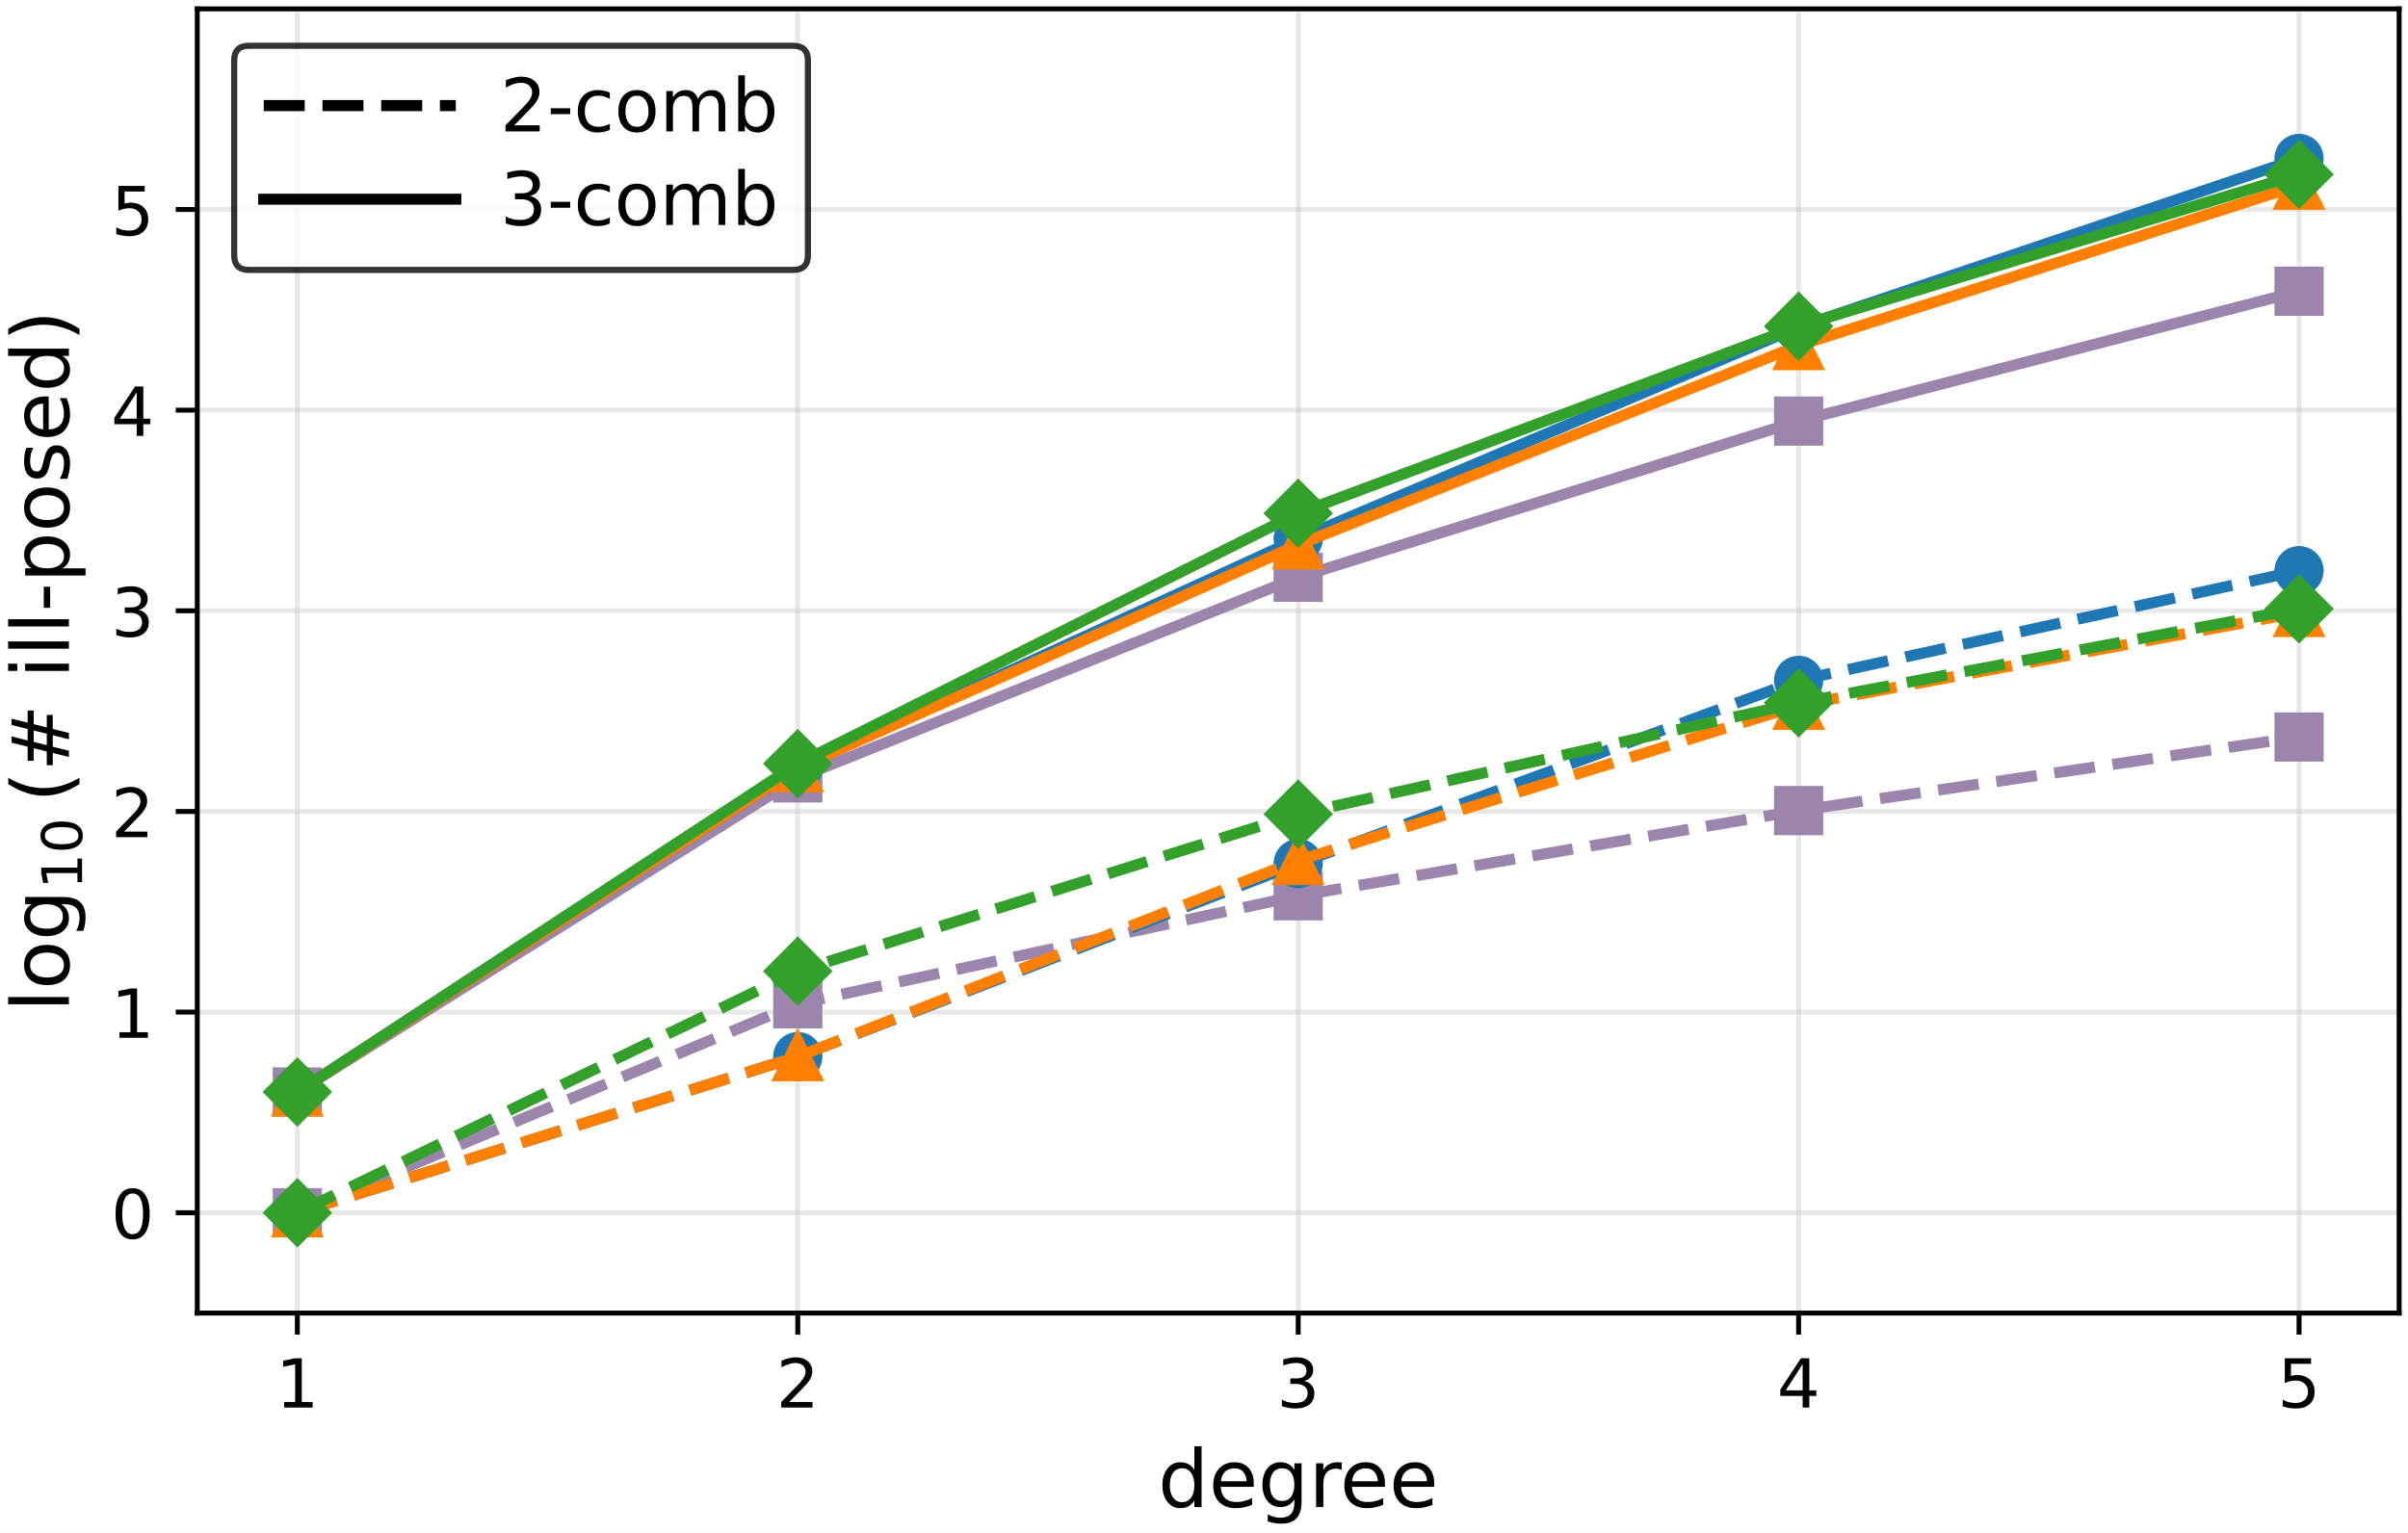
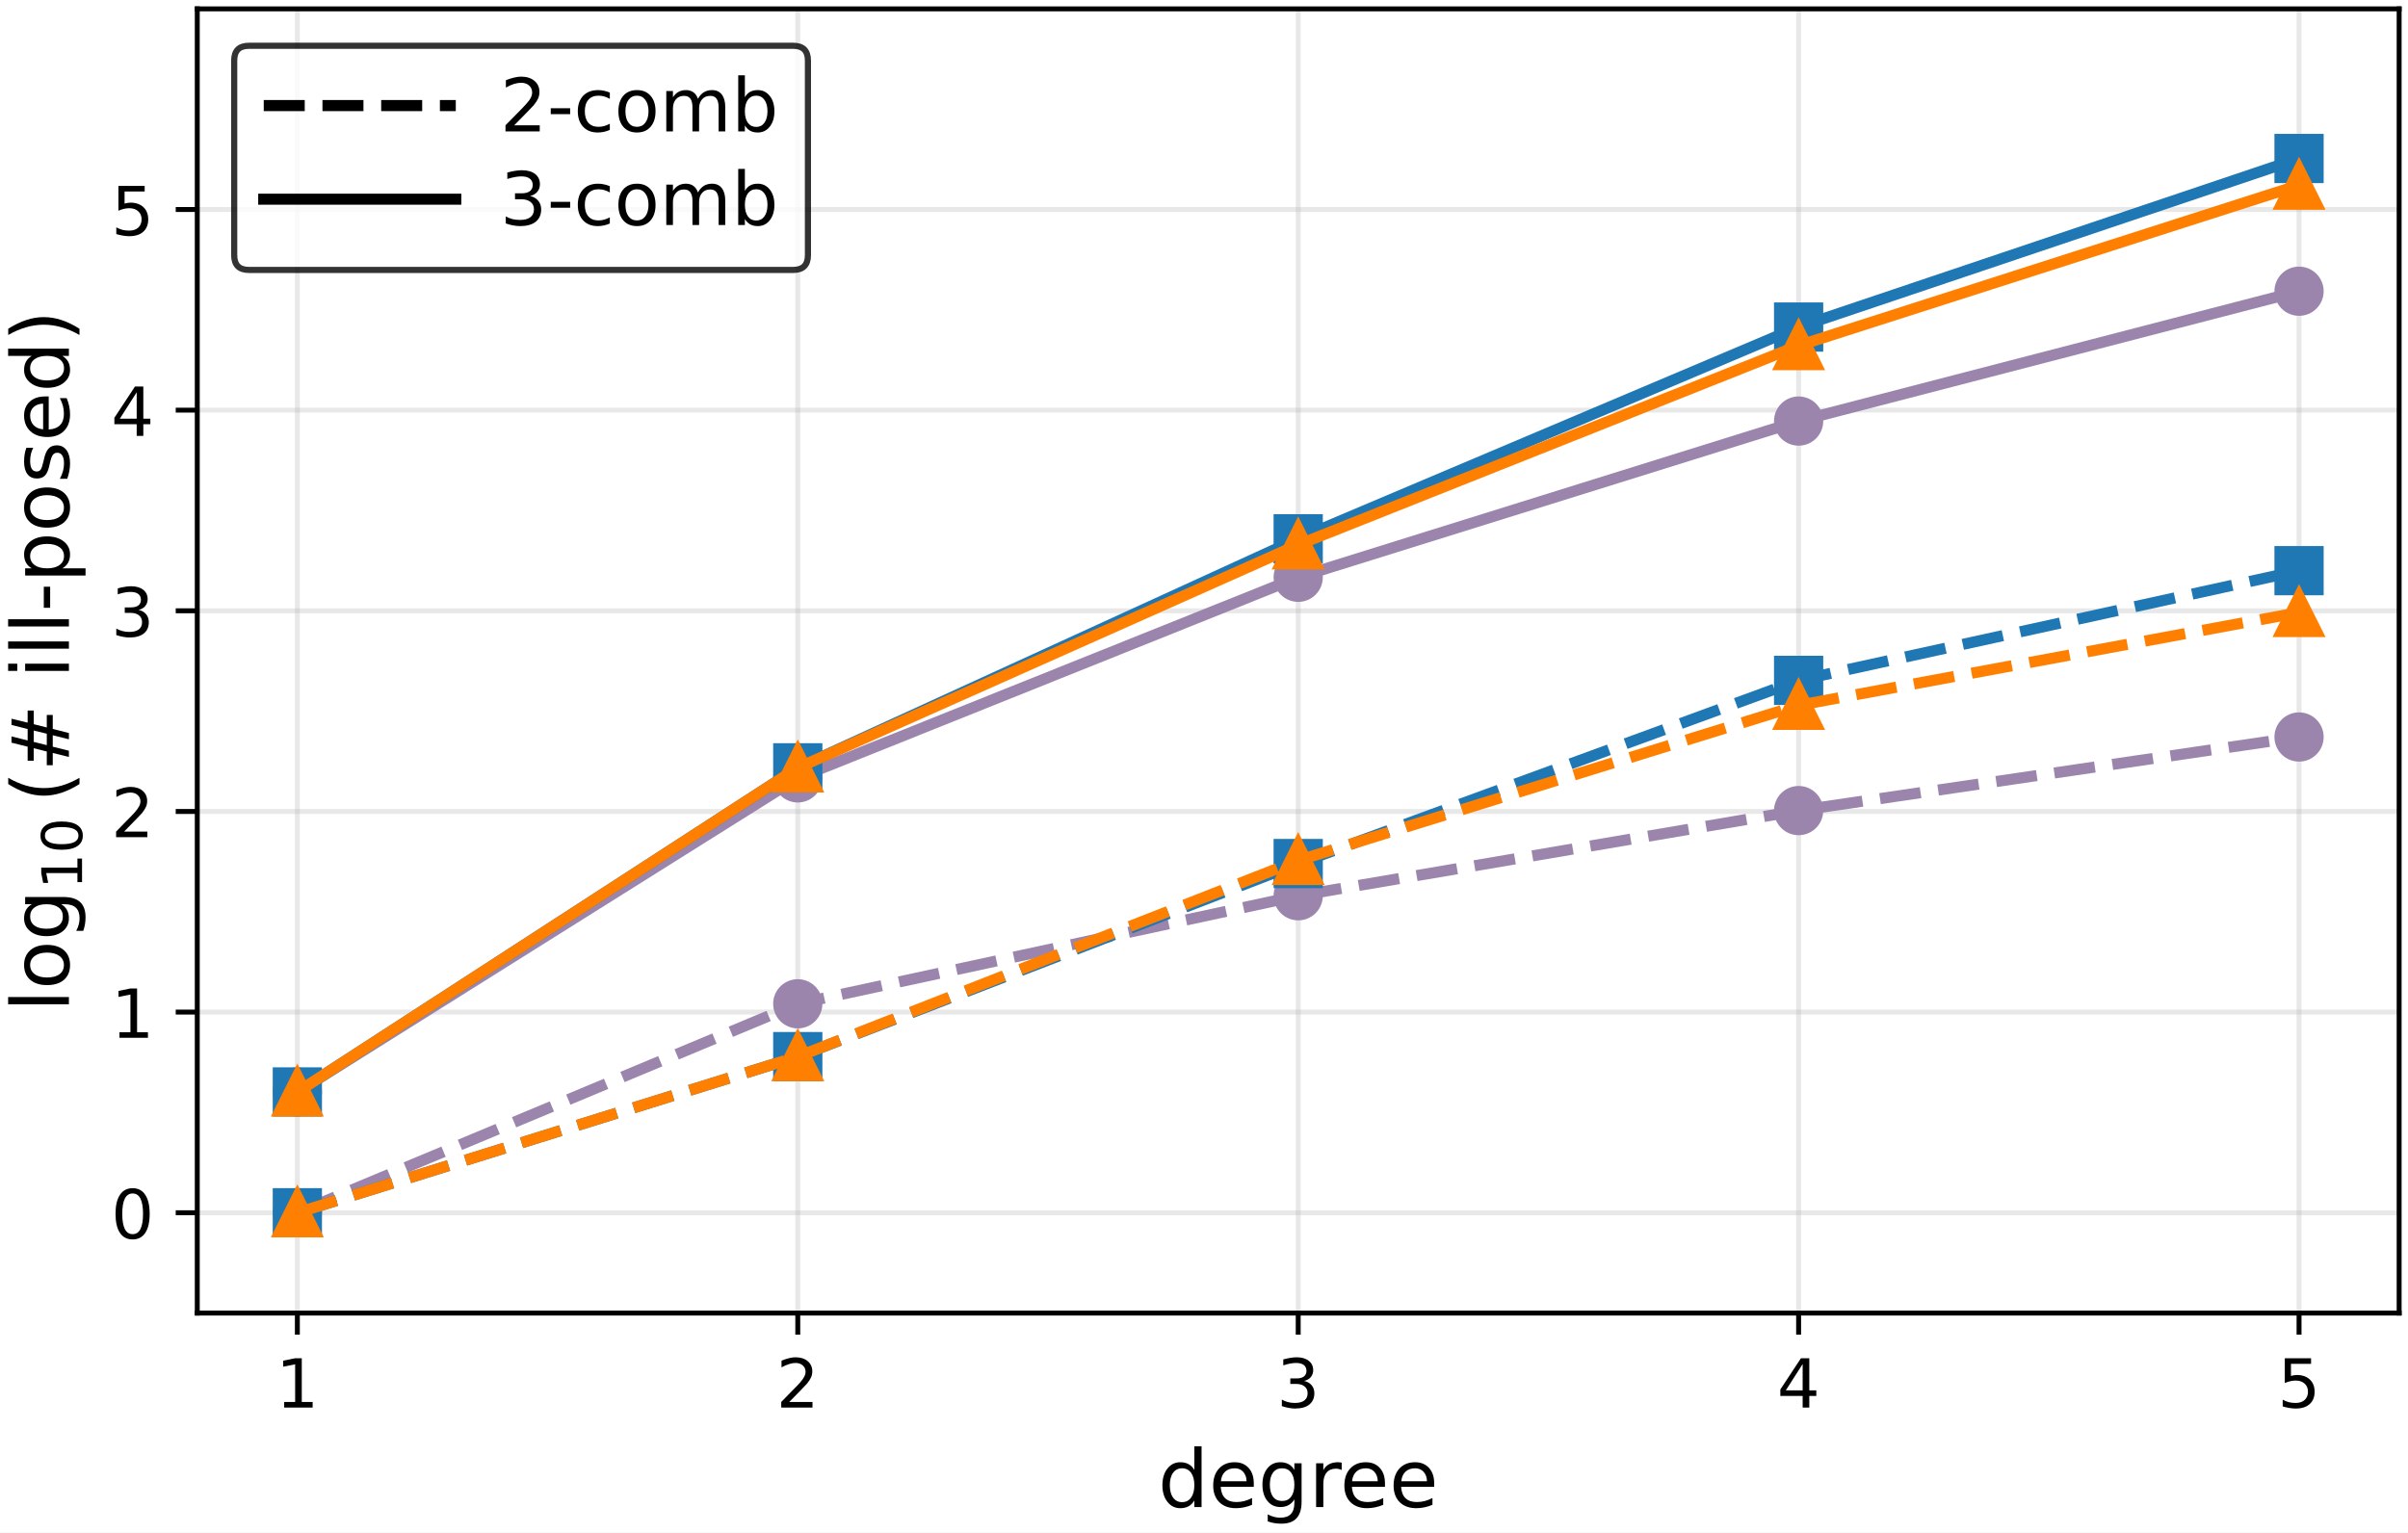
<svg xmlns="http://www.w3.org/2000/svg" xmlns:xlink="http://www.w3.org/1999/xlink" width="391.214pt" height="249.052pt" viewBox="0 0 391.214 249.052" version="1.1">
  <defs>
    <style type="text/css">*{stroke-linejoin: round; stroke-linecap: butt}</style>
  </defs>
  <g id="figure_1">
    <g id="patch_1">
      <path d="M 0 249.052  L 391.214 249.052  L 391.214 0  L 0 0  z " style="fill: #ffffff" />
    </g>
    <g id="axes_1">
      <g id="patch_2">
        <path d="M 32.049 213.384  L 389.774 213.384  L 389.774 1.44  L 32.049 1.44  z " style="fill: #ffffff" />
      </g>
      <g id="matplotlib.axis_1">
        <g id="xtick_1">
          <g id="line2d_1">
-             <path d="M 48.309 213.384  L 48.309 1.44  " clip-path="url(#p20b7c9495f)" style="fill: none; stroke: #b0b0b0; stroke-opacity: 0.3; stroke-width: 0.8; stroke-linecap: square" />
+             <path d="M 48.309 213.384  L 48.309 1.44  " clip-path="url(#p35a313e7ea)" style="fill: none; stroke: #b0b0b0; stroke-opacity: 0.3; stroke-width: 0.8; stroke-linecap: square" />
          </g>
          <g id="line2d_2">
            <defs>
-               <path id="md6d68b4d5d" d="M 0 0  L 0 3.5  " style="stroke: #000000; stroke-width: 0.8" />
+               <path id="m3224d81a24" d="M 0 0  L 0 3.5  " style="stroke: #000000; stroke-width: 0.8" />
            </defs>
            <g>
-               <use xlink:href="#md6d68b4d5d" x="48.309" y="213.384" style="stroke: #000000; stroke-width: 0.8" />
+               <use xlink:href="#m3224d81a24" x="48.309" y="213.384" style="stroke: #000000; stroke-width: 0.8" />
            </g>
          </g>
          <g id="text_1">
            <text style="font-size: 11px; font-family: 'DejaVu Sans', 'Bitstream Vera Sans', 'Computer Modern Sans Serif', 'Lucida Grande', 'Verdana', 'Geneva', 'Lucid', 'Arial', 'Helvetica', 'Avant Garde', sans-serif; text-anchor: middle" x="48.309" y="228.743" transform="rotate(-0 48.30897 228.7427)">1</text>
          </g>
        </g>
        <g id="xtick_2">
          <g id="line2d_3">
-             <path d="M 129.61 213.384  L 129.61 1.44  " clip-path="url(#p20b7c9495f)" style="fill: none; stroke: #b0b0b0; stroke-opacity: 0.3; stroke-width: 0.8; stroke-linecap: square" />
+             <path d="M 129.61 213.384  L 129.61 1.44  " clip-path="url(#p35a313e7ea)" style="fill: none; stroke: #b0b0b0; stroke-opacity: 0.3; stroke-width: 0.8; stroke-linecap: square" />
          </g>
          <g id="line2d_4">
            <g>
-               <use xlink:href="#md6d68b4d5d" x="129.61" y="213.384" style="stroke: #000000; stroke-width: 0.8" />
+               <use xlink:href="#m3224d81a24" x="129.61" y="213.384" style="stroke: #000000; stroke-width: 0.8" />
            </g>
          </g>
          <g id="text_2">
            <text style="font-size: 11px; font-family: 'DejaVu Sans', 'Bitstream Vera Sans', 'Computer Modern Sans Serif', 'Lucida Grande', 'Verdana', 'Geneva', 'Lucid', 'Arial', 'Helvetica', 'Avant Garde', sans-serif; text-anchor: middle" x="129.61" y="228.743" transform="rotate(-0 129.61 228.7427)">2</text>
          </g>
        </g>
        <g id="xtick_3">
          <g id="line2d_5">
-             <path d="M 210.911 213.384  L 210.911 1.44  " clip-path="url(#p20b7c9495f)" style="fill: none; stroke: #b0b0b0; stroke-opacity: 0.3; stroke-width: 0.8; stroke-linecap: square" />
+             <path d="M 210.911 213.384  L 210.911 1.44  " clip-path="url(#p35a313e7ea)" style="fill: none; stroke: #b0b0b0; stroke-opacity: 0.3; stroke-width: 0.8; stroke-linecap: square" />
          </g>
          <g id="line2d_6">
            <g>
-               <use xlink:href="#md6d68b4d5d" x="210.911" y="213.384" style="stroke: #000000; stroke-width: 0.8" />
+               <use xlink:href="#m3224d81a24" x="210.911" y="213.384" style="stroke: #000000; stroke-width: 0.8" />
            </g>
          </g>
          <g id="text_3">
            <text style="font-size: 11px; font-family: 'DejaVu Sans', 'Bitstream Vera Sans', 'Computer Modern Sans Serif', 'Lucida Grande', 'Verdana', 'Geneva', 'Lucid', 'Arial', 'Helvetica', 'Avant Garde', sans-serif; text-anchor: middle" x="210.911" y="228.743" transform="rotate(-0 210.9111 228.7427)">3</text>
          </g>
        </g>
        <g id="xtick_4">
          <g id="line2d_7">
-             <path d="M 292.212 213.384  L 292.212 1.44  " clip-path="url(#p20b7c9495f)" style="fill: none; stroke: #b0b0b0; stroke-opacity: 0.3; stroke-width: 0.8; stroke-linecap: square" />
+             <path d="M 292.212 213.384  L 292.212 1.44  " clip-path="url(#p35a313e7ea)" style="fill: none; stroke: #b0b0b0; stroke-opacity: 0.3; stroke-width: 0.8; stroke-linecap: square" />
          </g>
          <g id="line2d_8">
            <g>
-               <use xlink:href="#md6d68b4d5d" x="292.212" y="213.384" style="stroke: #000000; stroke-width: 0.8" />
+               <use xlink:href="#m3224d81a24" x="292.212" y="213.384" style="stroke: #000000; stroke-width: 0.8" />
            </g>
          </g>
          <g id="text_4">
            <text style="font-size: 11px; font-family: 'DejaVu Sans', 'Bitstream Vera Sans', 'Computer Modern Sans Serif', 'Lucida Grande', 'Verdana', 'Geneva', 'Lucid', 'Arial', 'Helvetica', 'Avant Garde', sans-serif; text-anchor: middle" x="292.212" y="228.743" transform="rotate(-0 292.2122 228.7427)">4</text>
          </g>
        </g>
        <g id="xtick_5">
          <g id="line2d_9">
-             <path d="M 373.513 213.384  L 373.513 1.44  " clip-path="url(#p20b7c9495f)" style="fill: none; stroke: #b0b0b0; stroke-opacity: 0.3; stroke-width: 0.8; stroke-linecap: square" />
+             <path d="M 373.513 213.384  L 373.513 1.44  " clip-path="url(#p35a313e7ea)" style="fill: none; stroke: #b0b0b0; stroke-opacity: 0.3; stroke-width: 0.8; stroke-linecap: square" />
          </g>
          <g id="line2d_10">
            <g>
-               <use xlink:href="#md6d68b4d5d" x="373.513" y="213.384" style="stroke: #000000; stroke-width: 0.8" />
+               <use xlink:href="#m3224d81a24" x="373.513" y="213.384" style="stroke: #000000; stroke-width: 0.8" />
            </g>
          </g>
          <g id="text_5">
            <text style="font-size: 11px; font-family: 'DejaVu Sans', 'Bitstream Vera Sans', 'Computer Modern Sans Serif', 'Lucida Grande', 'Verdana', 'Geneva', 'Lucid', 'Arial', 'Helvetica', 'Avant Garde', sans-serif; text-anchor: middle" x="373.513" y="228.743" transform="rotate(-0 373.5133 228.7427)">5</text>
          </g>
        </g>
        <g id="text_6">
          <text style="font-size: 13px; font-family: 'DejaVu Sans', 'Bitstream Vera Sans', 'Computer Modern Sans Serif', 'Lucida Grande', 'Verdana', 'Geneva', 'Lucid', 'Arial', 'Helvetica', 'Avant Garde', sans-serif; text-anchor: middle" x="210.911" y="244.908" transform="rotate(-0 210.9111 244.9083)">degree</text>
        </g>
      </g>
      <g id="matplotlib.axis_2">
        <g id="ytick_1">
          <g id="line2d_11">
-             <path d="M 32.049 197.081  L 389.774 197.081  " clip-path="url(#p20b7c9495f)" style="fill: none; stroke: #b0b0b0; stroke-opacity: 0.3; stroke-width: 0.8; stroke-linecap: square" />
+             <path d="M 32.049 197.081  L 389.774 197.081  " clip-path="url(#p35a313e7ea)" style="fill: none; stroke: #b0b0b0; stroke-opacity: 0.3; stroke-width: 0.8; stroke-linecap: square" />
          </g>
          <g id="line2d_12">
            <defs>
-               <path id="m8c08efe377" d="M 0 0  L -3.5 0  " style="stroke: #000000; stroke-width: 0.8" />
+               <path id="ma3e7afffe0" d="M 0 0  L -3.5 0  " style="stroke: #000000; stroke-width: 0.8" />
            </defs>
            <g>
-               <use xlink:href="#m8c08efe377" x="32.049" y="197.081" style="stroke: #000000; stroke-width: 0.8" />
+               <use xlink:href="#ma3e7afffe0" x="32.049" y="197.081" style="stroke: #000000; stroke-width: 0.8" />
            </g>
          </g>
          <g id="text_7">
            <text style="font-size: 11px; font-family: 'DejaVu Sans', 'Bitstream Vera Sans', 'Computer Modern Sans Serif', 'Lucida Grande', 'Verdana', 'Geneva', 'Lucid', 'Arial', 'Helvetica', 'Avant Garde', sans-serif; text-anchor: end" x="25.049" y="201.26" transform="rotate(-0 25.04875 201.2601)">0</text>
          </g>
        </g>
        <g id="ytick_2">
          <g id="line2d_13">
-             <path d="M 32.049 164.474  L 389.774 164.474  " clip-path="url(#p20b7c9495f)" style="fill: none; stroke: #b0b0b0; stroke-opacity: 0.3; stroke-width: 0.8; stroke-linecap: square" />
+             <path d="M 32.049 164.474  L 389.774 164.474  " clip-path="url(#p35a313e7ea)" style="fill: none; stroke: #b0b0b0; stroke-opacity: 0.3; stroke-width: 0.8; stroke-linecap: square" />
          </g>
          <g id="line2d_14">
            <g>
-               <use xlink:href="#m8c08efe377" x="32.049" y="164.474" style="stroke: #000000; stroke-width: 0.8" />
+               <use xlink:href="#ma3e7afffe0" x="32.049" y="164.474" style="stroke: #000000; stroke-width: 0.8" />
            </g>
          </g>
          <g id="text_8">
            <text style="font-size: 11px; font-family: 'DejaVu Sans', 'Bitstream Vera Sans', 'Computer Modern Sans Serif', 'Lucida Grande', 'Verdana', 'Geneva', 'Lucid', 'Arial', 'Helvetica', 'Avant Garde', sans-serif; text-anchor: end" x="25.049" y="168.653" transform="rotate(-0 25.04875 168.6533)">1</text>
          </g>
        </g>
        <g id="ytick_3">
          <g id="line2d_15">
-             <path d="M 32.049 131.867  L 389.774 131.867  " clip-path="url(#p20b7c9495f)" style="fill: none; stroke: #b0b0b0; stroke-opacity: 0.3; stroke-width: 0.8; stroke-linecap: square" />
+             <path d="M 32.049 131.867  L 389.774 131.867  " clip-path="url(#p35a313e7ea)" style="fill: none; stroke: #b0b0b0; stroke-opacity: 0.3; stroke-width: 0.8; stroke-linecap: square" />
          </g>
          <g id="line2d_16">
            <g>
-               <use xlink:href="#m8c08efe377" x="32.049" y="131.867" style="stroke: #000000; stroke-width: 0.8" />
+               <use xlink:href="#ma3e7afffe0" x="32.049" y="131.867" style="stroke: #000000; stroke-width: 0.8" />
            </g>
          </g>
          <g id="text_9">
            <text style="font-size: 11px; font-family: 'DejaVu Sans', 'Bitstream Vera Sans', 'Computer Modern Sans Serif', 'Lucida Grande', 'Verdana', 'Geneva', 'Lucid', 'Arial', 'Helvetica', 'Avant Garde', sans-serif; text-anchor: end" x="25.049" y="136.046" transform="rotate(-0 25.04875 136.0465)">2</text>
          </g>
        </g>
        <g id="ytick_4">
          <g id="line2d_17">
-             <path d="M 32.049 99.26  L 389.774 99.26  " clip-path="url(#p20b7c9495f)" style="fill: none; stroke: #b0b0b0; stroke-opacity: 0.3; stroke-width: 0.8; stroke-linecap: square" />
+             <path d="M 32.049 99.26  L 389.774 99.26  " clip-path="url(#p35a313e7ea)" style="fill: none; stroke: #b0b0b0; stroke-opacity: 0.3; stroke-width: 0.8; stroke-linecap: square" />
          </g>
          <g id="line2d_18">
            <g>
-               <use xlink:href="#m8c08efe377" x="32.049" y="99.26" style="stroke: #000000; stroke-width: 0.8" />
+               <use xlink:href="#ma3e7afffe0" x="32.049" y="99.26" style="stroke: #000000; stroke-width: 0.8" />
            </g>
          </g>
          <g id="text_10">
            <text style="font-size: 11px; font-family: 'DejaVu Sans', 'Bitstream Vera Sans', 'Computer Modern Sans Serif', 'Lucida Grande', 'Verdana', 'Geneva', 'Lucid', 'Arial', 'Helvetica', 'Avant Garde', sans-serif; text-anchor: end" x="25.049" y="103.44" transform="rotate(-0 25.04875 103.4396)">3</text>
          </g>
        </g>
        <g id="ytick_5">
          <g id="line2d_19">
-             <path d="M 32.049 66.654  L 389.774 66.654  " clip-path="url(#p20b7c9495f)" style="fill: none; stroke: #b0b0b0; stroke-opacity: 0.3; stroke-width: 0.8; stroke-linecap: square" />
+             <path d="M 32.049 66.654  L 389.774 66.654  " clip-path="url(#p35a313e7ea)" style="fill: none; stroke: #b0b0b0; stroke-opacity: 0.3; stroke-width: 0.8; stroke-linecap: square" />
          </g>
          <g id="line2d_20">
            <g>
-               <use xlink:href="#m8c08efe377" x="32.049" y="66.654" style="stroke: #000000; stroke-width: 0.8" />
+               <use xlink:href="#ma3e7afffe0" x="32.049" y="66.654" style="stroke: #000000; stroke-width: 0.8" />
            </g>
          </g>
          <g id="text_11">
            <text style="font-size: 11px; font-family: 'DejaVu Sans', 'Bitstream Vera Sans', 'Computer Modern Sans Serif', 'Lucida Grande', 'Verdana', 'Geneva', 'Lucid', 'Arial', 'Helvetica', 'Avant Garde', sans-serif; text-anchor: end" x="25.049" y="70.833" transform="rotate(-0 25.04875 70.8328)">4</text>
          </g>
        </g>
        <g id="ytick_6">
          <g id="line2d_21">
-             <path d="M 32.049 34.047  L 389.774 34.047  " clip-path="url(#p20b7c9495f)" style="fill: none; stroke: #b0b0b0; stroke-opacity: 0.3; stroke-width: 0.8; stroke-linecap: square" />
+             <path d="M 32.049 34.047  L 389.774 34.047  " clip-path="url(#p35a313e7ea)" style="fill: none; stroke: #b0b0b0; stroke-opacity: 0.3; stroke-width: 0.8; stroke-linecap: square" />
          </g>
          <g id="line2d_22">
            <g>
-               <use xlink:href="#m8c08efe377" x="32.049" y="34.047" style="stroke: #000000; stroke-width: 0.8" />
+               <use xlink:href="#ma3e7afffe0" x="32.049" y="34.047" style="stroke: #000000; stroke-width: 0.8" />
            </g>
          </g>
          <g id="text_12">
            <text style="font-size: 11px; font-family: 'DejaVu Sans', 'Bitstream Vera Sans', 'Computer Modern Sans Serif', 'Lucida Grande', 'Verdana', 'Geneva', 'Lucid', 'Arial', 'Helvetica', 'Avant Garde', sans-serif; text-anchor: end" x="25.049" y="38.226" transform="rotate(-0 25.04875 38.22597)">5</text>
          </g>
        </g>
        <g id="text_13">
          <g transform="translate(11.32 164.4172) rotate(-90)">
            <text>
              <tspan x="0" y="-0.125" style="font-size: 13px; font-family: 'DejaVu Sans'">l</tspan>
              <tspan x="3.612" y="-0.125" style="font-size: 13px; font-family: 'DejaVu Sans'">o</tspan>
              <tspan x="11.565" y="-0.125" style="font-size: 13px; font-family: 'DejaVu Sans'">g</tspan>
              <tspan x="33.987" y="-0.125" style="font-size: 13px; font-family: 'DejaVu Sans'">(</tspan>
              <tspan x="39.059" y="-0.125" style="font-size: 13px; font-family: 'DejaVu Sans'">#</tspan>
              <tspan x="54.173" y="-0.125" style="font-size: 13px; font-family: 'DejaVu Sans'">i</tspan>
              <tspan x="57.785" y="-0.125" style="font-size: 13px; font-family: 'DejaVu Sans'">l</tspan>
              <tspan x="61.396" y="-0.125" style="font-size: 13px; font-family: 'DejaVu Sans'">l</tspan>
              <tspan x="65.008" y="-0.125" style="font-size: 13px; font-family: 'DejaVu Sans'">-</tspan>
              <tspan x="69.699" y="-0.125" style="font-size: 13px; font-family: 'DejaVu Sans'">p</tspan>
              <tspan x="77.951" y="-0.125" style="font-size: 13px; font-family: 'DejaVu Sans'">o</tspan>
              <tspan x="85.905" y="-0.125" style="font-size: 13px; font-family: 'DejaVu Sans'">s</tspan>
              <tspan x="92.678" y="-0.125" style="font-size: 13px; font-family: 'DejaVu Sans'">e</tspan>
              <tspan x="100.676" y="-0.125" style="font-size: 13px; font-family: 'DejaVu Sans'">d</tspan>
              <tspan x="108.928" y="-0.125" style="font-size: 13px; font-family: 'DejaVu Sans'">)</tspan>
              <tspan x="19.942" y="2.008" style="font-size: 9.1px; font-family: 'DejaVu Sans'">1</tspan>
              <tspan x="25.731" y="2.008" style="font-size: 9.1px; font-family: 'DejaVu Sans'">0</tspan>
            </text>
          </g>
        </g>
      </g>
      <g id="line2d_23">
-         <path d="M 48.309 177.45  L 129.61 126.412  L 210.911 93.814  L 292.212 68.427  L 373.513 47.325  " clip-path="url(#p20b7c9495f)" style="fill: none; stroke: #9b85ad; stroke-width: 1.8; stroke-linecap: square" />
+         <path d="M 48.309 177.45  L 129.61 126.412  L 210.911 93.814  L 292.212 68.427  L 373.513 47.325  " clip-path="url(#p35a313e7ea)" style="fill: none; stroke: #9b85ad; stroke-width: 1.8; stroke-linecap: square" />
        <defs>
-           <path id="mcc5bd1dc22" d="M -3.5 3.5  L 3.5 3.5  L 3.5 -3.5  L -3.5 -3.5  z " style="stroke: #9b85ad; stroke-linejoin: miter" />
+           <path id="m68a8fbf7f1" d="M 0 3.5  C 0.928 3.5 1.819 3.131 2.475 2.475  C 3.131 1.819 3.5 0.928 3.5 0  C 3.5 -0.928 3.131 -1.819 2.475 -2.475  C 1.819 -3.131 0.928 -3.5 0 -3.5  C -0.928 -3.5 -1.819 -3.131 -2.475 -2.475  C -3.131 -1.819 -3.5 -0.928 -3.5 0  C -3.5 0.928 -3.131 1.819 -2.475 2.475  C -1.819 3.131 -0.928 3.5 0 3.5  z " style="stroke: #9b85ad" />
        </defs>
-         <g clip-path="url(#p20b7c9495f)">
-           <use xlink:href="#mcc5bd1dc22" x="48.309" y="177.45" style="fill: #9b85ad; stroke: #9b85ad; stroke-linejoin: miter" />
-           <use xlink:href="#mcc5bd1dc22" x="129.61" y="126.412" style="fill: #9b85ad; stroke: #9b85ad; stroke-linejoin: miter" />
-           <use xlink:href="#mcc5bd1dc22" x="210.911" y="93.814" style="fill: #9b85ad; stroke: #9b85ad; stroke-linejoin: miter" />
-           <use xlink:href="#mcc5bd1dc22" x="292.212" y="68.427" style="fill: #9b85ad; stroke: #9b85ad; stroke-linejoin: miter" />
-           <use xlink:href="#mcc5bd1dc22" x="373.513" y="47.325" style="fill: #9b85ad; stroke: #9b85ad; stroke-linejoin: miter" />
+         <g clip-path="url(#p35a313e7ea)">
+           <use xlink:href="#m68a8fbf7f1" x="48.309" y="177.45" style="fill: #9b85ad; stroke: #9b85ad" />
+           <use xlink:href="#m68a8fbf7f1" x="129.61" y="126.412" style="fill: #9b85ad; stroke: #9b85ad" />
+           <use xlink:href="#m68a8fbf7f1" x="210.911" y="93.814" style="fill: #9b85ad; stroke: #9b85ad" />
+           <use xlink:href="#m68a8fbf7f1" x="292.212" y="68.427" style="fill: #9b85ad; stroke: #9b85ad" />
+           <use xlink:href="#m68a8fbf7f1" x="373.513" y="47.325" style="fill: #9b85ad; stroke: #9b85ad" />
        </g>
      </g>
      <g id="line2d_24">
-         <path d="M 48.309 197.081  L 129.61 163.124  L 210.911 145.569  L 292.212 131.726  L 373.513 119.768  " clip-path="url(#p20b7c9495f)" style="fill: none; stroke-dasharray: 6.66,2.88; stroke-dashoffset: 0; stroke: #9b85ad; stroke-width: 1.8" />
-         <g clip-path="url(#p20b7c9495f)">
-           <use xlink:href="#mcc5bd1dc22" x="48.309" y="197.081" style="fill: #9b85ad; stroke: #9b85ad; stroke-linejoin: miter" />
-           <use xlink:href="#mcc5bd1dc22" x="129.61" y="163.124" style="fill: #9b85ad; stroke: #9b85ad; stroke-linejoin: miter" />
-           <use xlink:href="#mcc5bd1dc22" x="210.911" y="145.569" style="fill: #9b85ad; stroke: #9b85ad; stroke-linejoin: miter" />
-           <use xlink:href="#mcc5bd1dc22" x="292.212" y="131.726" style="fill: #9b85ad; stroke: #9b85ad; stroke-linejoin: miter" />
-           <use xlink:href="#mcc5bd1dc22" x="373.513" y="119.768" style="fill: #9b85ad; stroke: #9b85ad; stroke-linejoin: miter" />
+         <path d="M 48.309 197.081  L 129.61 163.124  L 210.911 145.569  L 292.212 131.726  L 373.513 119.768  " clip-path="url(#p35a313e7ea)" style="fill: none; stroke-dasharray: 6.66,2.88; stroke-dashoffset: 0; stroke: #9b85ad; stroke-width: 1.8" />
+         <g clip-path="url(#p35a313e7ea)">
+           <use xlink:href="#m68a8fbf7f1" x="48.309" y="197.081" style="fill: #9b85ad; stroke: #9b85ad" />
+           <use xlink:href="#m68a8fbf7f1" x="129.61" y="163.124" style="fill: #9b85ad; stroke: #9b85ad" />
+           <use xlink:href="#m68a8fbf7f1" x="210.911" y="145.569" style="fill: #9b85ad; stroke: #9b85ad" />
+           <use xlink:href="#m68a8fbf7f1" x="292.212" y="131.726" style="fill: #9b85ad; stroke: #9b85ad" />
+           <use xlink:href="#m68a8fbf7f1" x="373.513" y="119.768" style="fill: #9b85ad; stroke: #9b85ad" />
        </g>
      </g>
      <g id="line2d_25">
-         <path d="M 48.309 177.45  L 129.61 124.776  L 210.911 87.558  L 292.212 53.147  L 373.513 25.756  " clip-path="url(#p20b7c9495f)" style="fill: none; stroke: #1f78b4; stroke-width: 1.8; stroke-linecap: square" />
+         <path d="M 48.309 177.45  L 129.61 124.776  L 210.911 87.558  L 292.212 53.147  L 373.513 25.756  " clip-path="url(#p35a313e7ea)" style="fill: none; stroke: #1f78b4; stroke-width: 1.8; stroke-linecap: square" />
        <defs>
-           <path id="ma452286882" d="M 0 3.5  C 0.928 3.5 1.819 3.131 2.475 2.475  C 3.131 1.819 3.5 0.928 3.5 0  C 3.5 -0.928 3.131 -1.819 2.475 -2.475  C 1.819 -3.131 0.928 -3.5 0 -3.5  C -0.928 -3.5 -1.819 -3.131 -2.475 -2.475  C -3.131 -1.819 -3.5 -0.928 -3.5 0  C -3.5 0.928 -3.131 1.819 -2.475 2.475  C -1.819 3.131 -0.928 3.5 0 3.5  z " style="stroke: #1f78b4" />
+           <path id="mc1784867e5" d="M -3.5 3.5  L 3.5 3.5  L 3.5 -3.5  L -3.5 -3.5  z " style="stroke: #1f78b4; stroke-linejoin: miter" />
        </defs>
-         <g clip-path="url(#p20b7c9495f)">
-           <use xlink:href="#ma452286882" x="48.309" y="177.45" style="fill: #1f78b4; stroke: #1f78b4" />
-           <use xlink:href="#ma452286882" x="129.61" y="124.776" style="fill: #1f78b4; stroke: #1f78b4" />
-           <use xlink:href="#ma452286882" x="210.911" y="87.558" style="fill: #1f78b4; stroke: #1f78b4" />
-           <use xlink:href="#ma452286882" x="292.212" y="53.147" style="fill: #1f78b4; stroke: #1f78b4" />
-           <use xlink:href="#ma452286882" x="373.513" y="25.756" style="fill: #1f78b4; stroke: #1f78b4" />
+         <g clip-path="url(#p35a313e7ea)">
+           <use xlink:href="#mc1784867e5" x="48.309" y="177.45" style="fill: #1f78b4; stroke: #1f78b4; stroke-linejoin: miter" />
+           <use xlink:href="#mc1784867e5" x="129.61" y="124.776" style="fill: #1f78b4; stroke: #1f78b4; stroke-linejoin: miter" />
+           <use xlink:href="#mc1784867e5" x="210.911" y="87.558" style="fill: #1f78b4; stroke: #1f78b4; stroke-linejoin: miter" />
+           <use xlink:href="#mc1784867e5" x="292.212" y="53.147" style="fill: #1f78b4; stroke: #1f78b4; stroke-linejoin: miter" />
+           <use xlink:href="#mc1784867e5" x="373.513" y="25.756" style="fill: #1f78b4; stroke: #1f78b4; stroke-linejoin: miter" />
        </g>
      </g>
      <g id="line2d_26">
-         <path d="M 48.309 197.081  L 129.61 171.708  L 210.911 140.333  L 292.212 110.568  L 373.513 92.738  " clip-path="url(#p20b7c9495f)" style="fill: none; stroke-dasharray: 6.66,2.88; stroke-dashoffset: 0; stroke: #1f78b4; stroke-width: 1.8" />
-         <g clip-path="url(#p20b7c9495f)">
-           <use xlink:href="#ma452286882" x="48.309" y="197.081" style="fill: #1f78b4; stroke: #1f78b4" />
-           <use xlink:href="#ma452286882" x="129.61" y="171.708" style="fill: #1f78b4; stroke: #1f78b4" />
-           <use xlink:href="#ma452286882" x="210.911" y="140.333" style="fill: #1f78b4; stroke: #1f78b4" />
-           <use xlink:href="#ma452286882" x="292.212" y="110.568" style="fill: #1f78b4; stroke: #1f78b4" />
-           <use xlink:href="#ma452286882" x="373.513" y="92.738" style="fill: #1f78b4; stroke: #1f78b4" />
+         <path d="M 48.309 197.081  L 129.61 171.708  L 210.911 140.333  L 292.212 110.568  L 373.513 92.738  " clip-path="url(#p35a313e7ea)" style="fill: none; stroke-dasharray: 6.66,2.88; stroke-dashoffset: 0; stroke: #1f78b4; stroke-width: 1.8" />
+         <g clip-path="url(#p35a313e7ea)">
+           <use xlink:href="#mc1784867e5" x="48.309" y="197.081" style="fill: #1f78b4; stroke: #1f78b4; stroke-linejoin: miter" />
+           <use xlink:href="#mc1784867e5" x="129.61" y="171.708" style="fill: #1f78b4; stroke: #1f78b4; stroke-linejoin: miter" />
+           <use xlink:href="#mc1784867e5" x="210.911" y="140.333" style="fill: #1f78b4; stroke: #1f78b4; stroke-linejoin: miter" />
+           <use xlink:href="#mc1784867e5" x="292.212" y="110.568" style="fill: #1f78b4; stroke: #1f78b4; stroke-linejoin: miter" />
+           <use xlink:href="#mc1784867e5" x="373.513" y="92.738" style="fill: #1f78b4; stroke: #1f78b4; stroke-linejoin: miter" />
        </g>
      </g>
      <g id="line2d_27">
-         <path d="M 48.309 177.45  L 129.61 124.776  L 210.911 88.533  L 292.212 56.161  L 373.513 30.091  " clip-path="url(#p20b7c9495f)" style="fill: none; stroke: #ff7f00; stroke-width: 1.8; stroke-linecap: square" />
+         <path d="M 48.309 177.45  L 129.61 124.776  L 210.911 88.533  L 292.212 56.161  L 373.513 30.091  " clip-path="url(#p35a313e7ea)" style="fill: none; stroke: #ff7f00; stroke-width: 1.8; stroke-linecap: square" />
        <defs>
-           <path id="m64e5408d42" d="M 0 -3.5  L -3.5 3.5  L 3.5 3.5  z " style="stroke: #ff7f00; stroke-linejoin: miter" />
+           <path id="m13541029c5" d="M 0 -3.5  L -3.5 3.5  L 3.5 3.5  z " style="stroke: #ff7f00; stroke-linejoin: miter" />
        </defs>
-         <g clip-path="url(#p20b7c9495f)">
-           <use xlink:href="#m64e5408d42" x="48.309" y="177.45" style="fill: #ff7f00; stroke: #ff7f00; stroke-linejoin: miter" />
-           <use xlink:href="#m64e5408d42" x="129.61" y="124.776" style="fill: #ff7f00; stroke: #ff7f00; stroke-linejoin: miter" />
-           <use xlink:href="#m64e5408d42" x="210.911" y="88.533" style="fill: #ff7f00; stroke: #ff7f00; stroke-linejoin: miter" />
-           <use xlink:href="#m64e5408d42" x="292.212" y="56.161" style="fill: #ff7f00; stroke: #ff7f00; stroke-linejoin: miter" />
-           <use xlink:href="#m64e5408d42" x="373.513" y="30.091" style="fill: #ff7f00; stroke: #ff7f00; stroke-linejoin: miter" />
+         <g clip-path="url(#p35a313e7ea)">
+           <use xlink:href="#m13541029c5" x="48.309" y="177.45" style="fill: #ff7f00; stroke: #ff7f00; stroke-linejoin: miter" />
+           <use xlink:href="#m13541029c5" x="129.61" y="124.776" style="fill: #ff7f00; stroke: #ff7f00; stroke-linejoin: miter" />
+           <use xlink:href="#m13541029c5" x="210.911" y="88.533" style="fill: #ff7f00; stroke: #ff7f00; stroke-linejoin: miter" />
+           <use xlink:href="#m13541029c5" x="292.212" y="56.161" style="fill: #ff7f00; stroke: #ff7f00; stroke-linejoin: miter" />
+           <use xlink:href="#m13541029c5" x="373.513" y="30.091" style="fill: #ff7f00; stroke: #ff7f00; stroke-linejoin: miter" />
        </g>
      </g>
      <g id="line2d_28">
-         <path d="M 48.309 197.081  L 129.61 171.708  L 210.911 139.827  L 292.212 114.621  L 373.513 99.532  " clip-path="url(#p20b7c9495f)" style="fill: none; stroke-dasharray: 6.66,2.88; stroke-dashoffset: 0; stroke: #ff7f00; stroke-width: 1.8" />
-         <g clip-path="url(#p20b7c9495f)">
-           <use xlink:href="#m64e5408d42" x="48.309" y="197.081" style="fill: #ff7f00; stroke: #ff7f00; stroke-linejoin: miter" />
-           <use xlink:href="#m64e5408d42" x="129.61" y="171.708" style="fill: #ff7f00; stroke: #ff7f00; stroke-linejoin: miter" />
-           <use xlink:href="#m64e5408d42" x="210.911" y="139.827" style="fill: #ff7f00; stroke: #ff7f00; stroke-linejoin: miter" />
-           <use xlink:href="#m64e5408d42" x="292.212" y="114.621" style="fill: #ff7f00; stroke: #ff7f00; stroke-linejoin: miter" />
-           <use xlink:href="#m64e5408d42" x="373.513" y="99.532" style="fill: #ff7f00; stroke: #ff7f00; stroke-linejoin: miter" />
-         </g>
-       </g>
-       <g id="line2d_29">
-         <path d="M 48.309 177.45  L 129.61 124.105  L 210.911 83.404  L 292.212 53.019  L 373.513 28.329  " clip-path="url(#p20b7c9495f)" style="fill: none; stroke: #33a02c; stroke-width: 1.8; stroke-linecap: square" />
-         <defs>
-           <path id="m166bb0ce0a" d="M -0 4.95  L 4.95 0  L 0 -4.95  L -4.95 -0  z " style="stroke: #33a02c; stroke-linejoin: miter" />
-         </defs>
-         <g clip-path="url(#p20b7c9495f)">
-           <use xlink:href="#m166bb0ce0a" x="48.309" y="177.45" style="fill: #33a02c; stroke: #33a02c; stroke-linejoin: miter" />
-           <use xlink:href="#m166bb0ce0a" x="129.61" y="124.105" style="fill: #33a02c; stroke: #33a02c; stroke-linejoin: miter" />
-           <use xlink:href="#m166bb0ce0a" x="210.911" y="83.404" style="fill: #33a02c; stroke: #33a02c; stroke-linejoin: miter" />
-           <use xlink:href="#m166bb0ce0a" x="292.212" y="53.019" style="fill: #33a02c; stroke: #33a02c; stroke-linejoin: miter" />
-           <use xlink:href="#m166bb0ce0a" x="373.513" y="28.329" style="fill: #33a02c; stroke: #33a02c; stroke-linejoin: miter" />
-         </g>
-       </g>
-       <g id="line2d_30">
-         <path d="M 48.309 197.081  L 129.61 157.818  L 210.911 132.299  L 292.212 114.208  L 373.513 98.938  " clip-path="url(#p20b7c9495f)" style="fill: none; stroke-dasharray: 6.66,2.88; stroke-dashoffset: 0; stroke: #33a02c; stroke-width: 1.8" />
-         <g clip-path="url(#p20b7c9495f)">
-           <use xlink:href="#m166bb0ce0a" x="48.309" y="197.081" style="fill: #33a02c; stroke: #33a02c; stroke-linejoin: miter" />
-           <use xlink:href="#m166bb0ce0a" x="129.61" y="157.818" style="fill: #33a02c; stroke: #33a02c; stroke-linejoin: miter" />
-           <use xlink:href="#m166bb0ce0a" x="210.911" y="132.299" style="fill: #33a02c; stroke: #33a02c; stroke-linejoin: miter" />
-           <use xlink:href="#m166bb0ce0a" x="292.212" y="114.208" style="fill: #33a02c; stroke: #33a02c; stroke-linejoin: miter" />
-           <use xlink:href="#m166bb0ce0a" x="373.513" y="98.938" style="fill: #33a02c; stroke: #33a02c; stroke-linejoin: miter" />
+         <path d="M 48.309 197.081  L 129.61 171.708  L 210.911 139.827  L 292.212 114.621  L 373.513 99.532  " clip-path="url(#p35a313e7ea)" style="fill: none; stroke-dasharray: 6.66,2.88; stroke-dashoffset: 0; stroke: #ff7f00; stroke-width: 1.8" />
+         <g clip-path="url(#p35a313e7ea)">
+           <use xlink:href="#m13541029c5" x="48.309" y="197.081" style="fill: #ff7f00; stroke: #ff7f00; stroke-linejoin: miter" />
+           <use xlink:href="#m13541029c5" x="129.61" y="171.708" style="fill: #ff7f00; stroke: #ff7f00; stroke-linejoin: miter" />
+           <use xlink:href="#m13541029c5" x="210.911" y="139.827" style="fill: #ff7f00; stroke: #ff7f00; stroke-linejoin: miter" />
+           <use xlink:href="#m13541029c5" x="292.212" y="114.621" style="fill: #ff7f00; stroke: #ff7f00; stroke-linejoin: miter" />
+           <use xlink:href="#m13541029c5" x="373.513" y="99.532" style="fill: #ff7f00; stroke: #ff7f00; stroke-linejoin: miter" />
        </g>
      </g>
      <g id="patch_3">
        <path d="M 32.049 213.384  L 32.049 1.44  " style="fill: none; stroke: #000000; stroke-width: 0.8; stroke-linejoin: miter; stroke-linecap: square" />
      </g>
      <g id="patch_4">
        <path d="M 389.774 213.384  L 389.774 1.44  " style="fill: none; stroke: #000000; stroke-width: 0.8; stroke-linejoin: miter; stroke-linecap: square" />
      </g>
      <g id="patch_5">
        <path d="M 32.049 213.384  L 389.774 213.384  " style="fill: none; stroke: #000000; stroke-width: 0.8; stroke-linejoin: miter; stroke-linecap: square" />
      </g>
      <g id="patch_6">
        <path d="M 32.049 1.44  L 389.774 1.44  " style="fill: none; stroke: #000000; stroke-width: 0.8; stroke-linejoin: miter; stroke-linecap: square" />
      </g>
      <g id="legend_1">
        <g id="patch_7">
          <path d="M 40.449 43.867  L 128.861 43.867  Q 131.261 43.867 131.261 41.468  L 131.261 9.84  Q 131.261 7.44 128.861 7.44  L 40.449 7.44  Q 38.049 7.44 38.049 9.84  L 38.049 41.468  Q 38.049 43.867 40.449 43.867  z " style="fill: #ffffff; opacity: 0.8; stroke: #000000; stroke-linejoin: miter" />
        </g>
-         <g id="line2d_31">
+         <g id="line2d_29">
          <path d="M 42.849 17.158  L 58.449 17.158  L 74.049 17.158  " style="fill: none; stroke-dasharray: 6.66,2.88; stroke-dashoffset: 0; stroke: #000000; stroke-width: 1.8" />
        </g>
        <g id="text_14">
          <text style="font-size: 12px; font-family: 'DejaVu Sans', 'Bitstream Vera Sans', 'Computer Modern Sans Serif', 'Lucida Grande', 'Verdana', 'Geneva', 'Lucid', 'Arial', 'Helvetica', 'Avant Garde', sans-serif; text-anchor: start" x="81.249" y="21.358" transform="rotate(-0 81.24875 21.35813)">2-comb</text>
        </g>
-         <g id="line2d_32">
+         <g id="line2d_30">
          <path d="M 42.849 32.372  L 58.449 32.372  L 74.049 32.372  " style="fill: none; stroke: #000000; stroke-width: 1.8; stroke-linecap: square" />
        </g>
        <g id="text_15">
          <text style="font-size: 12px; font-family: 'DejaVu Sans', 'Bitstream Vera Sans', 'Computer Modern Sans Serif', 'Lucida Grande', 'Verdana', 'Geneva', 'Lucid', 'Arial', 'Helvetica', 'Avant Garde', sans-serif; text-anchor: start" x="81.249" y="36.572" transform="rotate(-0 81.24875 36.57187)">3-comb</text>
        </g>
      </g>
    </g>
  </g>
  <defs>
-     <clipPath id="p20b7c9495f">
+     <clipPath id="p35a313e7ea">
      <rect x="32.049" y="1.44" width="357.725" height="211.944" />
    </clipPath>
  </defs>
</svg>
